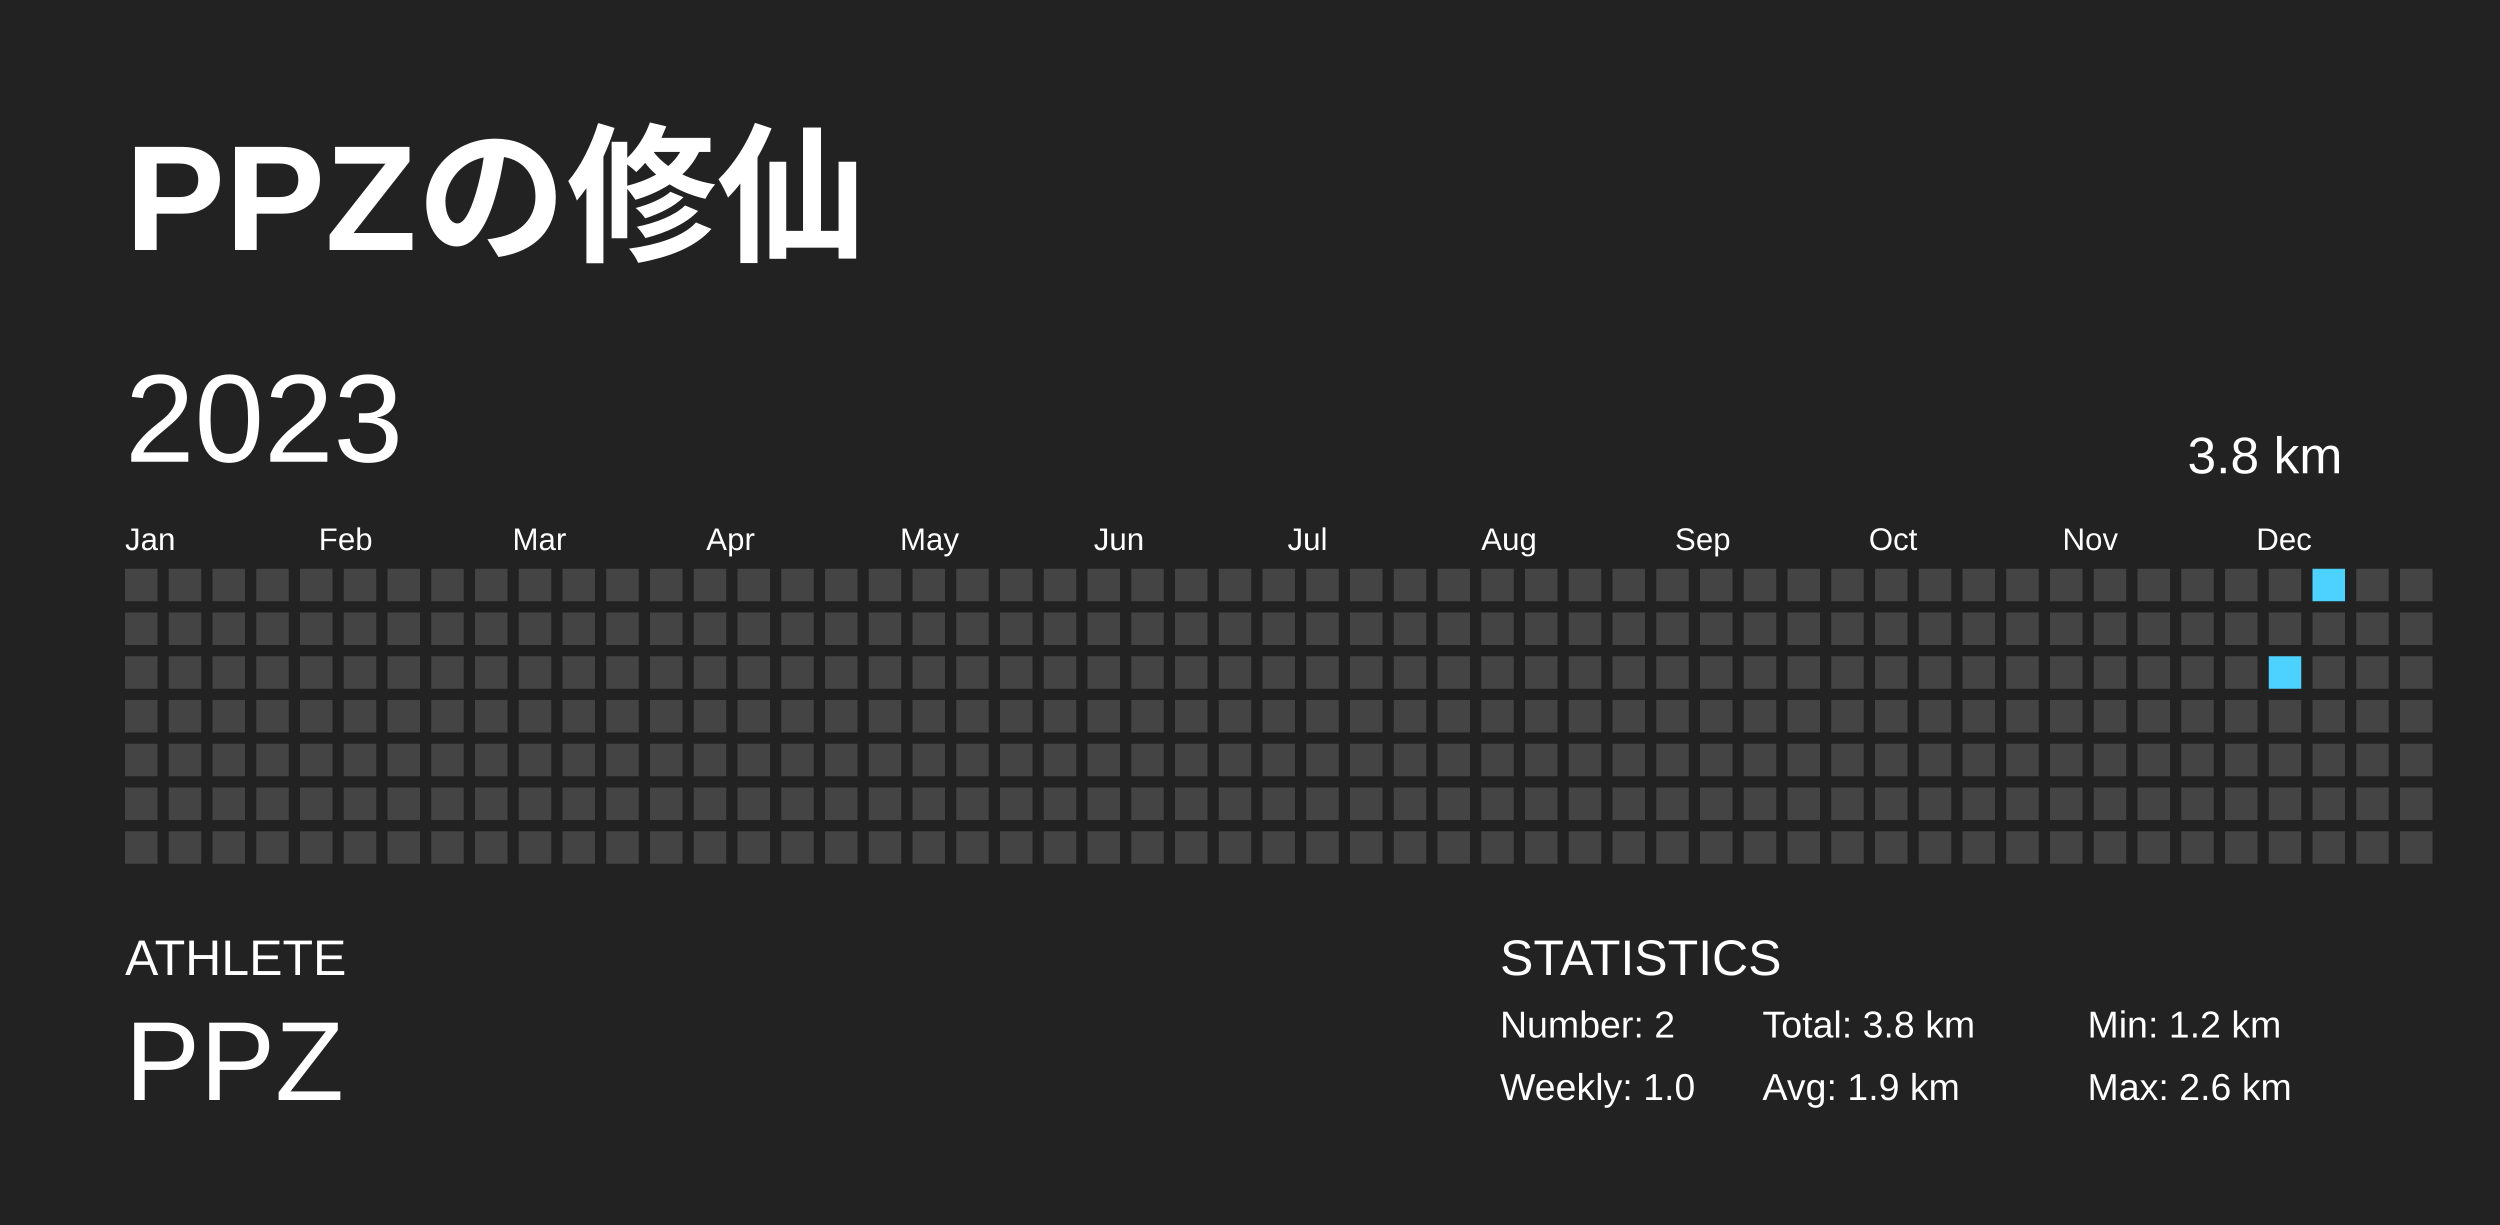
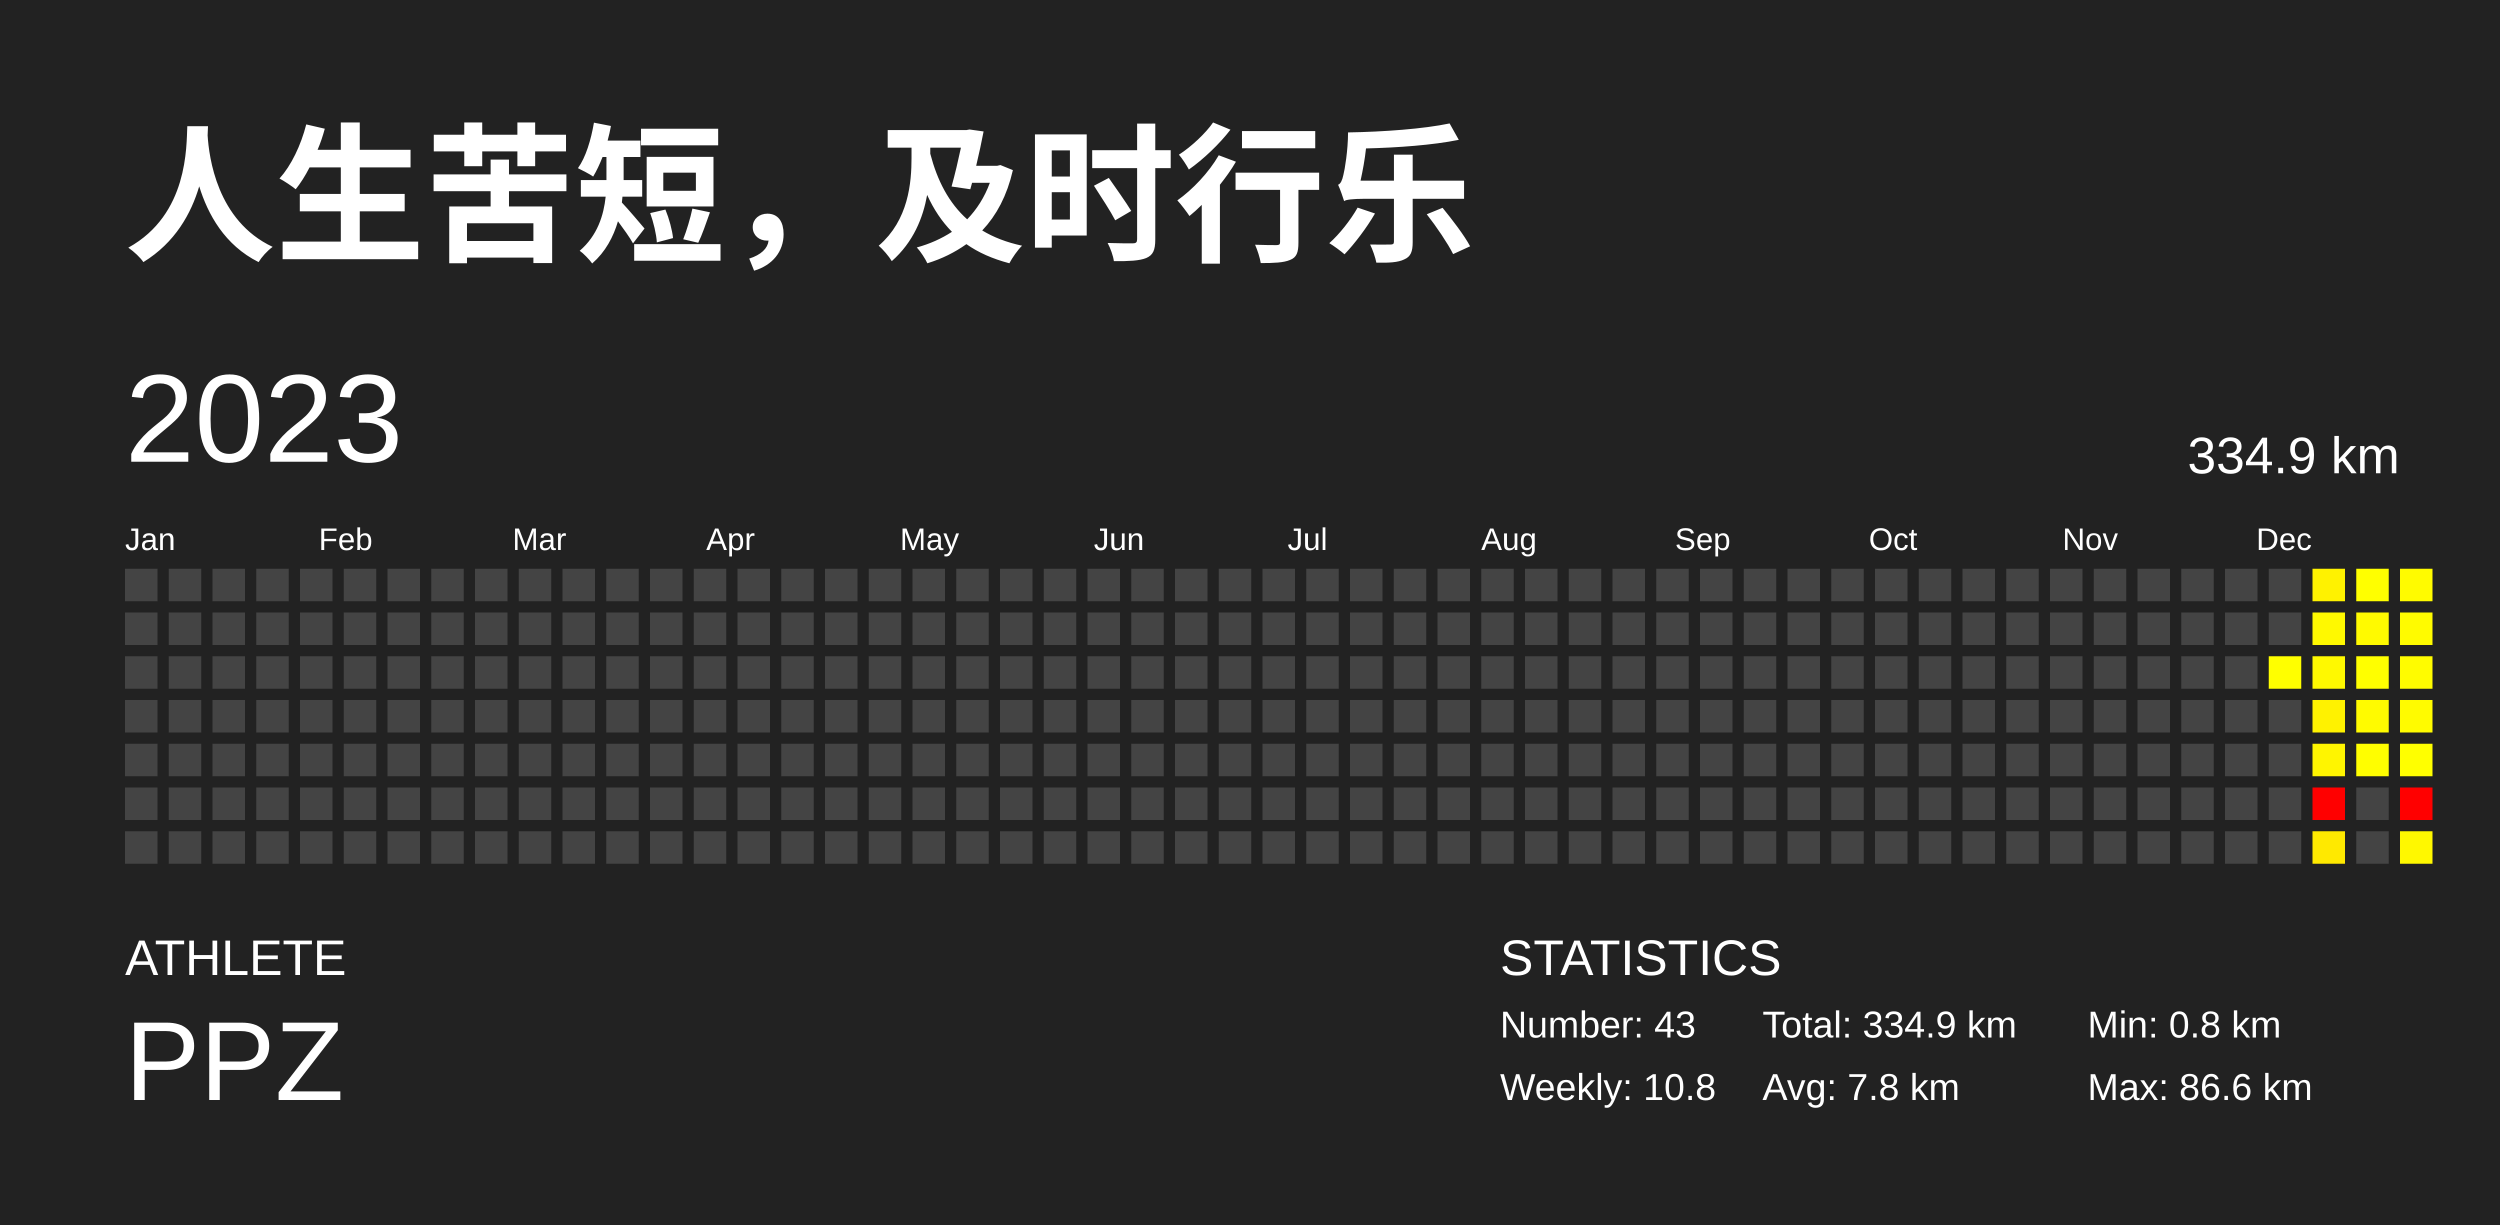
<svg xmlns="http://www.w3.org/2000/svg" baseProfile="full" height="98mm" version="1.1" viewBox="0,0,200,98" width="200mm">
  <defs />
  <rect fill="#222222" height="98" width="200" x="0" y="0" />
-   <text fill="#FFFFFF" style="font-size:12px; font-family:Arial; font-weight:bold;" x="10" y="20">PPZの修仙</text>
+   <text fill="#FFFFFF" style="font-size:12px; font-family:Arial; font-weight:bold;" x="10" y="20">人生苦短，及时行乐</text>
  <text fill="#FFFFFF" style="font-size:4px; font-family:Arial" x="10" y="78">ATHLETE</text>
  <text fill="#FFFFFF" style="font-size:9px; font-family:Arial" x="10" y="88">PPZ</text>
  <text fill="#FFFFFF" style="font-size:4px; font-family:Arial" x="120" y="78">STATISTICS</text>
-   <text fill="#FFFFFF" style="font-size:3px; font-family:Arial" x="120" y="83">Number: 2</text>
-   <text fill="#FFFFFF" style="font-size:3px; font-family:Arial" x="120" y="88">Weekly: 1.0</text>
-   <text fill="#FFFFFF" style="font-size:3px; font-family:Arial" x="141" y="83">Total: 3.8 km</text>
-   <text fill="#FFFFFF" style="font-size:3px; font-family:Arial" x="141" y="88">Avg: 1.9 km</text>
-   <text fill="#FFFFFF" style="font-size:3px; font-family:Arial" x="167" y="83">Min: 1.2 km</text>
-   <text fill="#FFFFFF" style="font-size:3px; font-family:Arial" x="167" y="88">Max: 2.6 km</text>
+   <text fill="#FFFFFF" style="font-size:3px; font-family:Arial" x="120" y="83">Number: 43</text>
+   <text fill="#FFFFFF" style="font-size:3px; font-family:Arial" x="120" y="88">Weekly: 10.8</text>
+   <text fill="#FFFFFF" style="font-size:3px; font-family:Arial" x="141" y="83">Total: 334.9 km</text>
+   <text fill="#FFFFFF" style="font-size:3px; font-family:Arial" x="141" y="88">Avg: 7.8 km</text>
+   <text fill="#FFFFFF" style="font-size:3px; font-family:Arial" x="167" y="83">Min: 0.8 km</text>
+   <text fill="#FFFFFF" style="font-size:3px; font-family:Arial" x="167" y="88">Max: 86.6 km</text>
  <text dominant-baseline="hanging" fill="#FFFFFF" style="font-size:10.0px; font-family:Arial;" x="10" y="30">2023</text>
-   <text dominant-baseline="hanging" fill="#FFFFFF" style="font-size:4.125px; font-family:Arial;" x="175" y="35">3.8 km</text>
+   <text dominant-baseline="hanging" fill="#FFFFFF" style="font-size:4.125px; font-family:Arial;" x="175" y="35">334.9 km</text>
  <text fill="#FFFFFF" style="font-size:2.5px; font-family:Arial" x="10.0" y="44">Jan</text>
  <text fill="#FFFFFF" style="font-size:2.5px; font-family:Arial" x="25.5" y="44">Feb</text>
  <text fill="#FFFFFF" style="font-size:2.5px; font-family:Arial" x="41.0" y="44">Mar</text>
  <text fill="#FFFFFF" style="font-size:2.5px; font-family:Arial" x="56.5" y="44">Apr</text>
  <text fill="#FFFFFF" style="font-size:2.5px; font-family:Arial" x="72.0" y="44">May</text>
  <text fill="#FFFFFF" style="font-size:2.5px; font-family:Arial" x="87.5" y="44">Jun</text>
  <text fill="#FFFFFF" style="font-size:2.5px; font-family:Arial" x="103.0" y="44">Jul</text>
  <text fill="#FFFFFF" style="font-size:2.5px; font-family:Arial" x="118.5" y="44">Aug</text>
  <text fill="#FFFFFF" style="font-size:2.5px; font-family:Arial" x="134.0" y="44">Sep</text>
  <text fill="#FFFFFF" style="font-size:2.5px; font-family:Arial" x="149.5" y="44">Oct</text>
  <text fill="#FFFFFF" style="font-size:2.5px; font-family:Arial" x="165.0" y="44">Nov</text>
  <text fill="#FFFFFF" style="font-size:2.5px; font-family:Arial" x="180.5" y="44">Dec</text>
  <rect fill="#444444" height="2.6" width="2.6" x="10.0" y="45.5" />
  <rect fill="#444444" height="2.6" width="2.6" x="10.0" y="49.0" />
  <rect fill="#444444" height="2.6" width="2.6" x="10.0" y="52.5" />
  <rect fill="#444444" height="2.6" width="2.6" x="10.0" y="56.0" />
  <rect fill="#444444" height="2.6" width="2.6" x="10.0" y="59.5" />
  <rect fill="#444444" height="2.6" width="2.6" x="10.0" y="63.0" />
  <rect fill="#444444" height="2.6" width="2.6" x="10.0" y="66.5" />
  <rect fill="#444444" height="2.6" width="2.6" x="13.5" y="45.5" />
  <rect fill="#444444" height="2.6" width="2.6" x="13.5" y="49.0" />
  <rect fill="#444444" height="2.6" width="2.6" x="13.5" y="52.5" />
  <rect fill="#444444" height="2.6" width="2.6" x="13.5" y="56.0" />
  <rect fill="#444444" height="2.6" width="2.6" x="13.5" y="59.5" />
  <rect fill="#444444" height="2.6" width="2.6" x="13.5" y="63.0" />
  <rect fill="#444444" height="2.6" width="2.6" x="13.5" y="66.5" />
  <rect fill="#444444" height="2.6" width="2.6" x="17.0" y="45.5" />
  <rect fill="#444444" height="2.6" width="2.6" x="17.0" y="49.0" />
  <rect fill="#444444" height="2.6" width="2.6" x="17.0" y="52.5" />
  <rect fill="#444444" height="2.6" width="2.6" x="17.0" y="56.0" />
  <rect fill="#444444" height="2.6" width="2.6" x="17.0" y="59.5" />
  <rect fill="#444444" height="2.6" width="2.6" x="17.0" y="63.0" />
  <rect fill="#444444" height="2.6" width="2.6" x="17.0" y="66.5" />
  <rect fill="#444444" height="2.6" width="2.6" x="20.5" y="45.5" />
  <rect fill="#444444" height="2.6" width="2.6" x="20.5" y="49.0" />
  <rect fill="#444444" height="2.6" width="2.6" x="20.5" y="52.5" />
  <rect fill="#444444" height="2.6" width="2.6" x="20.5" y="56.0" />
  <rect fill="#444444" height="2.6" width="2.6" x="20.5" y="59.5" />
  <rect fill="#444444" height="2.6" width="2.6" x="20.5" y="63.0" />
  <rect fill="#444444" height="2.6" width="2.6" x="20.5" y="66.5" />
  <rect fill="#444444" height="2.6" width="2.6" x="24.0" y="45.5" />
  <rect fill="#444444" height="2.6" width="2.6" x="24.0" y="49.0" />
  <rect fill="#444444" height="2.6" width="2.6" x="24.0" y="52.5" />
  <rect fill="#444444" height="2.6" width="2.6" x="24.0" y="56.0" />
  <rect fill="#444444" height="2.6" width="2.6" x="24.0" y="59.5" />
  <rect fill="#444444" height="2.6" width="2.6" x="24.0" y="63.0" />
  <rect fill="#444444" height="2.6" width="2.6" x="24.0" y="66.5" />
  <rect fill="#444444" height="2.6" width="2.6" x="27.5" y="45.5" />
  <rect fill="#444444" height="2.6" width="2.6" x="27.5" y="49.0" />
  <rect fill="#444444" height="2.6" width="2.6" x="27.5" y="52.5" />
  <rect fill="#444444" height="2.6" width="2.6" x="27.5" y="56.0" />
  <rect fill="#444444" height="2.6" width="2.6" x="27.5" y="59.5" />
  <rect fill="#444444" height="2.6" width="2.6" x="27.5" y="63.0" />
  <rect fill="#444444" height="2.6" width="2.6" x="27.5" y="66.5" />
  <rect fill="#444444" height="2.6" width="2.6" x="31.0" y="45.5" />
  <rect fill="#444444" height="2.6" width="2.6" x="31.0" y="49.0" />
  <rect fill="#444444" height="2.6" width="2.6" x="31.0" y="52.5" />
  <rect fill="#444444" height="2.6" width="2.6" x="31.0" y="56.0" />
  <rect fill="#444444" height="2.6" width="2.6" x="31.0" y="59.5" />
  <rect fill="#444444" height="2.6" width="2.6" x="31.0" y="63.0" />
  <rect fill="#444444" height="2.6" width="2.6" x="31.0" y="66.5" />
  <rect fill="#444444" height="2.6" width="2.6" x="34.5" y="45.5" />
  <rect fill="#444444" height="2.6" width="2.6" x="34.5" y="49.0" />
  <rect fill="#444444" height="2.6" width="2.6" x="34.5" y="52.5" />
  <rect fill="#444444" height="2.6" width="2.6" x="34.5" y="56.0" />
  <rect fill="#444444" height="2.6" width="2.6" x="34.5" y="59.5" />
  <rect fill="#444444" height="2.6" width="2.6" x="34.5" y="63.0" />
  <rect fill="#444444" height="2.6" width="2.6" x="34.5" y="66.5" />
  <rect fill="#444444" height="2.6" width="2.6" x="38.0" y="45.5" />
  <rect fill="#444444" height="2.6" width="2.6" x="38.0" y="49.0" />
  <rect fill="#444444" height="2.6" width="2.6" x="38.0" y="52.5" />
  <rect fill="#444444" height="2.6" width="2.6" x="38.0" y="56.0" />
  <rect fill="#444444" height="2.6" width="2.6" x="38.0" y="59.5" />
  <rect fill="#444444" height="2.6" width="2.6" x="38.0" y="63.0" />
  <rect fill="#444444" height="2.6" width="2.6" x="38.0" y="66.5" />
  <rect fill="#444444" height="2.6" width="2.6" x="41.5" y="45.5" />
  <rect fill="#444444" height="2.6" width="2.6" x="41.5" y="49.0" />
  <rect fill="#444444" height="2.6" width="2.6" x="41.5" y="52.5" />
  <rect fill="#444444" height="2.6" width="2.6" x="41.5" y="56.0" />
  <rect fill="#444444" height="2.6" width="2.6" x="41.5" y="59.5" />
  <rect fill="#444444" height="2.6" width="2.6" x="41.5" y="63.0" />
  <rect fill="#444444" height="2.6" width="2.6" x="41.5" y="66.5" />
  <rect fill="#444444" height="2.6" width="2.6" x="45.0" y="45.5" />
  <rect fill="#444444" height="2.6" width="2.6" x="45.0" y="49.0" />
  <rect fill="#444444" height="2.6" width="2.6" x="45.0" y="52.5" />
  <rect fill="#444444" height="2.6" width="2.6" x="45.0" y="56.0" />
  <rect fill="#444444" height="2.6" width="2.6" x="45.0" y="59.5" />
  <rect fill="#444444" height="2.6" width="2.6" x="45.0" y="63.0" />
  <rect fill="#444444" height="2.6" width="2.6" x="45.0" y="66.5" />
  <rect fill="#444444" height="2.6" width="2.6" x="48.5" y="45.5" />
  <rect fill="#444444" height="2.6" width="2.6" x="48.5" y="49.0" />
  <rect fill="#444444" height="2.6" width="2.6" x="48.5" y="52.5" />
  <rect fill="#444444" height="2.6" width="2.6" x="48.5" y="56.0" />
  <rect fill="#444444" height="2.6" width="2.6" x="48.5" y="59.5" />
  <rect fill="#444444" height="2.6" width="2.6" x="48.5" y="63.0" />
  <rect fill="#444444" height="2.6" width="2.6" x="48.5" y="66.5" />
  <rect fill="#444444" height="2.6" width="2.6" x="52.0" y="45.5" />
  <rect fill="#444444" height="2.6" width="2.6" x="52.0" y="49.0" />
  <rect fill="#444444" height="2.6" width="2.6" x="52.0" y="52.5" />
  <rect fill="#444444" height="2.6" width="2.6" x="52.0" y="56.0" />
  <rect fill="#444444" height="2.6" width="2.6" x="52.0" y="59.5" />
  <rect fill="#444444" height="2.6" width="2.6" x="52.0" y="63.0" />
  <rect fill="#444444" height="2.6" width="2.6" x="52.0" y="66.5" />
  <rect fill="#444444" height="2.6" width="2.6" x="55.5" y="45.5" />
  <rect fill="#444444" height="2.6" width="2.6" x="55.5" y="49.0" />
  <rect fill="#444444" height="2.6" width="2.6" x="55.5" y="52.5" />
  <rect fill="#444444" height="2.6" width="2.6" x="55.5" y="56.0" />
  <rect fill="#444444" height="2.6" width="2.6" x="55.5" y="59.5" />
  <rect fill="#444444" height="2.6" width="2.6" x="55.5" y="63.0" />
  <rect fill="#444444" height="2.6" width="2.6" x="55.5" y="66.5" />
  <rect fill="#444444" height="2.6" width="2.6" x="59.0" y="45.5" />
  <rect fill="#444444" height="2.6" width="2.6" x="59.0" y="49.0" />
  <rect fill="#444444" height="2.6" width="2.6" x="59.0" y="52.5" />
  <rect fill="#444444" height="2.6" width="2.6" x="59.0" y="56.0" />
  <rect fill="#444444" height="2.6" width="2.6" x="59.0" y="59.5" />
  <rect fill="#444444" height="2.6" width="2.6" x="59.0" y="63.0" />
  <rect fill="#444444" height="2.6" width="2.6" x="59.0" y="66.5" />
  <rect fill="#444444" height="2.6" width="2.6" x="62.5" y="45.5" />
  <rect fill="#444444" height="2.6" width="2.6" x="62.5" y="49.0" />
  <rect fill="#444444" height="2.6" width="2.6" x="62.5" y="52.5" />
  <rect fill="#444444" height="2.6" width="2.6" x="62.5" y="56.0" />
  <rect fill="#444444" height="2.6" width="2.6" x="62.5" y="59.5" />
  <rect fill="#444444" height="2.6" width="2.6" x="62.5" y="63.0" />
  <rect fill="#444444" height="2.6" width="2.6" x="62.5" y="66.5" />
  <rect fill="#444444" height="2.6" width="2.6" x="66.0" y="45.5" />
  <rect fill="#444444" height="2.6" width="2.6" x="66.0" y="49.0" />
  <rect fill="#444444" height="2.6" width="2.6" x="66.0" y="52.5" />
  <rect fill="#444444" height="2.6" width="2.6" x="66.0" y="56.0" />
  <rect fill="#444444" height="2.6" width="2.6" x="66.0" y="59.5" />
  <rect fill="#444444" height="2.6" width="2.6" x="66.0" y="63.0" />
  <rect fill="#444444" height="2.6" width="2.6" x="66.0" y="66.5" />
  <rect fill="#444444" height="2.6" width="2.6" x="69.5" y="45.5" />
  <rect fill="#444444" height="2.6" width="2.6" x="69.5" y="49.0" />
  <rect fill="#444444" height="2.6" width="2.6" x="69.5" y="52.5" />
  <rect fill="#444444" height="2.6" width="2.6" x="69.5" y="56.0" />
  <rect fill="#444444" height="2.6" width="2.6" x="69.5" y="59.5" />
  <rect fill="#444444" height="2.6" width="2.6" x="69.5" y="63.0" />
  <rect fill="#444444" height="2.6" width="2.6" x="69.5" y="66.5" />
  <rect fill="#444444" height="2.6" width="2.6" x="73.0" y="45.5" />
  <rect fill="#444444" height="2.6" width="2.6" x="73.0" y="49.0" />
  <rect fill="#444444" height="2.6" width="2.6" x="73.0" y="52.5" />
  <rect fill="#444444" height="2.6" width="2.6" x="73.0" y="56.0" />
  <rect fill="#444444" height="2.6" width="2.6" x="73.0" y="59.5" />
  <rect fill="#444444" height="2.6" width="2.6" x="73.0" y="63.0" />
  <rect fill="#444444" height="2.6" width="2.6" x="73.0" y="66.5" />
  <rect fill="#444444" height="2.6" width="2.6" x="76.5" y="45.5" />
  <rect fill="#444444" height="2.6" width="2.6" x="76.5" y="49.0" />
  <rect fill="#444444" height="2.6" width="2.6" x="76.5" y="52.5" />
  <rect fill="#444444" height="2.6" width="2.6" x="76.5" y="56.0" />
  <rect fill="#444444" height="2.6" width="2.6" x="76.5" y="59.5" />
  <rect fill="#444444" height="2.6" width="2.6" x="76.5" y="63.0" />
  <rect fill="#444444" height="2.6" width="2.6" x="76.5" y="66.5" />
  <rect fill="#444444" height="2.6" width="2.6" x="80.0" y="45.5" />
  <rect fill="#444444" height="2.6" width="2.6" x="80.0" y="49.0" />
  <rect fill="#444444" height="2.6" width="2.6" x="80.0" y="52.5" />
  <rect fill="#444444" height="2.6" width="2.6" x="80.0" y="56.0" />
  <rect fill="#444444" height="2.6" width="2.6" x="80.0" y="59.5" />
  <rect fill="#444444" height="2.6" width="2.6" x="80.0" y="63.0" />
  <rect fill="#444444" height="2.6" width="2.6" x="80.0" y="66.5" />
  <rect fill="#444444" height="2.6" width="2.6" x="83.5" y="45.5" />
  <rect fill="#444444" height="2.6" width="2.6" x="83.5" y="49.0" />
  <rect fill="#444444" height="2.6" width="2.6" x="83.5" y="52.5" />
  <rect fill="#444444" height="2.6" width="2.6" x="83.5" y="56.0" />
  <rect fill="#444444" height="2.6" width="2.6" x="83.5" y="59.5" />
  <rect fill="#444444" height="2.6" width="2.6" x="83.5" y="63.0" />
  <rect fill="#444444" height="2.6" width="2.6" x="83.5" y="66.5" />
  <rect fill="#444444" height="2.6" width="2.6" x="87.0" y="45.5" />
  <rect fill="#444444" height="2.6" width="2.6" x="87.0" y="49.0" />
  <rect fill="#444444" height="2.6" width="2.6" x="87.0" y="52.5" />
  <rect fill="#444444" height="2.6" width="2.6" x="87.0" y="56.0" />
  <rect fill="#444444" height="2.6" width="2.6" x="87.0" y="59.5" />
  <rect fill="#444444" height="2.6" width="2.6" x="87.0" y="63.0" />
  <rect fill="#444444" height="2.6" width="2.6" x="87.0" y="66.5" />
  <rect fill="#444444" height="2.6" width="2.6" x="90.5" y="45.5" />
  <rect fill="#444444" height="2.6" width="2.6" x="90.5" y="49.0" />
  <rect fill="#444444" height="2.6" width="2.6" x="90.5" y="52.5" />
  <rect fill="#444444" height="2.6" width="2.6" x="90.5" y="56.0" />
  <rect fill="#444444" height="2.6" width="2.6" x="90.5" y="59.5" />
  <rect fill="#444444" height="2.6" width="2.6" x="90.5" y="63.0" />
  <rect fill="#444444" height="2.6" width="2.6" x="90.5" y="66.5" />
  <rect fill="#444444" height="2.6" width="2.6" x="94.0" y="45.5" />
  <rect fill="#444444" height="2.6" width="2.6" x="94.0" y="49.0" />
  <rect fill="#444444" height="2.6" width="2.6" x="94.0" y="52.5" />
  <rect fill="#444444" height="2.6" width="2.6" x="94.0" y="56.0" />
  <rect fill="#444444" height="2.6" width="2.6" x="94.0" y="59.5" />
  <rect fill="#444444" height="2.6" width="2.6" x="94.0" y="63.0" />
  <rect fill="#444444" height="2.6" width="2.6" x="94.0" y="66.5" />
  <rect fill="#444444" height="2.6" width="2.6" x="97.5" y="45.5" />
  <rect fill="#444444" height="2.6" width="2.6" x="97.5" y="49.0" />
  <rect fill="#444444" height="2.6" width="2.6" x="97.5" y="52.5" />
  <rect fill="#444444" height="2.6" width="2.6" x="97.5" y="56.0" />
  <rect fill="#444444" height="2.6" width="2.6" x="97.5" y="59.5" />
  <rect fill="#444444" height="2.6" width="2.6" x="97.5" y="63.0" />
  <rect fill="#444444" height="2.6" width="2.6" x="97.5" y="66.5" />
  <rect fill="#444444" height="2.6" width="2.6" x="101.0" y="45.5" />
  <rect fill="#444444" height="2.6" width="2.6" x="101.0" y="49.0" />
  <rect fill="#444444" height="2.6" width="2.6" x="101.0" y="52.5" />
  <rect fill="#444444" height="2.6" width="2.6" x="101.0" y="56.0" />
  <rect fill="#444444" height="2.6" width="2.6" x="101.0" y="59.5" />
  <rect fill="#444444" height="2.6" width="2.6" x="101.0" y="63.0" />
  <rect fill="#444444" height="2.6" width="2.6" x="101.0" y="66.5" />
  <rect fill="#444444" height="2.6" width="2.6" x="104.5" y="45.5" />
  <rect fill="#444444" height="2.6" width="2.6" x="104.5" y="49.0" />
  <rect fill="#444444" height="2.6" width="2.6" x="104.5" y="52.5" />
  <rect fill="#444444" height="2.6" width="2.6" x="104.5" y="56.0" />
  <rect fill="#444444" height="2.6" width="2.6" x="104.5" y="59.5" />
  <rect fill="#444444" height="2.6" width="2.6" x="104.5" y="63.0" />
  <rect fill="#444444" height="2.6" width="2.6" x="104.5" y="66.5" />
  <rect fill="#444444" height="2.6" width="2.6" x="108.0" y="45.5" />
  <rect fill="#444444" height="2.6" width="2.6" x="108.0" y="49.0" />
  <rect fill="#444444" height="2.6" width="2.6" x="108.0" y="52.5" />
  <rect fill="#444444" height="2.6" width="2.6" x="108.0" y="56.0" />
  <rect fill="#444444" height="2.6" width="2.6" x="108.0" y="59.5" />
  <rect fill="#444444" height="2.6" width="2.6" x="108.0" y="63.0" />
  <rect fill="#444444" height="2.6" width="2.6" x="108.0" y="66.5" />
  <rect fill="#444444" height="2.6" width="2.6" x="111.5" y="45.5" />
  <rect fill="#444444" height="2.6" width="2.6" x="111.5" y="49.0" />
  <rect fill="#444444" height="2.6" width="2.6" x="111.5" y="52.5" />
  <rect fill="#444444" height="2.6" width="2.6" x="111.5" y="56.0" />
  <rect fill="#444444" height="2.6" width="2.6" x="111.5" y="59.5" />
  <rect fill="#444444" height="2.6" width="2.6" x="111.5" y="63.0" />
  <rect fill="#444444" height="2.6" width="2.6" x="111.5" y="66.5" />
  <rect fill="#444444" height="2.6" width="2.6" x="115.0" y="45.5" />
  <rect fill="#444444" height="2.6" width="2.6" x="115.0" y="49.0" />
  <rect fill="#444444" height="2.6" width="2.6" x="115.0" y="52.5" />
  <rect fill="#444444" height="2.6" width="2.6" x="115.0" y="56.0" />
  <rect fill="#444444" height="2.6" width="2.6" x="115.0" y="59.5" />
  <rect fill="#444444" height="2.6" width="2.6" x="115.0" y="63.0" />
  <rect fill="#444444" height="2.6" width="2.6" x="115.0" y="66.5" />
  <rect fill="#444444" height="2.6" width="2.6" x="118.5" y="45.5" />
  <rect fill="#444444" height="2.6" width="2.6" x="118.5" y="49.0" />
  <rect fill="#444444" height="2.6" width="2.6" x="118.5" y="52.5" />
  <rect fill="#444444" height="2.6" width="2.6" x="118.5" y="56.0" />
  <rect fill="#444444" height="2.6" width="2.6" x="118.5" y="59.5" />
  <rect fill="#444444" height="2.6" width="2.6" x="118.5" y="63.0" />
  <rect fill="#444444" height="2.6" width="2.6" x="118.5" y="66.5" />
  <rect fill="#444444" height="2.6" width="2.6" x="122.0" y="45.5" />
  <rect fill="#444444" height="2.6" width="2.6" x="122.0" y="49.0" />
  <rect fill="#444444" height="2.6" width="2.6" x="122.0" y="52.5" />
  <rect fill="#444444" height="2.6" width="2.6" x="122.0" y="56.0" />
  <rect fill="#444444" height="2.6" width="2.6" x="122.0" y="59.5" />
  <rect fill="#444444" height="2.6" width="2.6" x="122.0" y="63.0" />
  <rect fill="#444444" height="2.6" width="2.6" x="122.0" y="66.5" />
  <rect fill="#444444" height="2.6" width="2.6" x="125.5" y="45.5" />
  <rect fill="#444444" height="2.6" width="2.6" x="125.5" y="49.0" />
  <rect fill="#444444" height="2.6" width="2.6" x="125.5" y="52.5" />
  <rect fill="#444444" height="2.6" width="2.6" x="125.5" y="56.0" />
  <rect fill="#444444" height="2.6" width="2.6" x="125.5" y="59.5" />
  <rect fill="#444444" height="2.6" width="2.6" x="125.5" y="63.0" />
  <rect fill="#444444" height="2.6" width="2.6" x="125.5" y="66.5" />
  <rect fill="#444444" height="2.6" width="2.6" x="129.0" y="45.5" />
  <rect fill="#444444" height="2.6" width="2.6" x="129.0" y="49.0" />
  <rect fill="#444444" height="2.6" width="2.6" x="129.0" y="52.5" />
  <rect fill="#444444" height="2.6" width="2.6" x="129.0" y="56.0" />
  <rect fill="#444444" height="2.6" width="2.6" x="129.0" y="59.5" />
  <rect fill="#444444" height="2.6" width="2.6" x="129.0" y="63.0" />
  <rect fill="#444444" height="2.6" width="2.6" x="129.0" y="66.5" />
  <rect fill="#444444" height="2.6" width="2.6" x="132.5" y="45.5" />
  <rect fill="#444444" height="2.6" width="2.6" x="132.5" y="49.0" />
  <rect fill="#444444" height="2.6" width="2.6" x="132.5" y="52.5" />
  <rect fill="#444444" height="2.6" width="2.6" x="132.5" y="56.0" />
  <rect fill="#444444" height="2.6" width="2.6" x="132.5" y="59.5" />
  <rect fill="#444444" height="2.6" width="2.6" x="132.5" y="63.0" />
  <rect fill="#444444" height="2.6" width="2.6" x="132.5" y="66.5" />
  <rect fill="#444444" height="2.6" width="2.6" x="136.0" y="45.5" />
  <rect fill="#444444" height="2.6" width="2.6" x="136.0" y="49.0" />
  <rect fill="#444444" height="2.6" width="2.6" x="136.0" y="52.5" />
  <rect fill="#444444" height="2.6" width="2.6" x="136.0" y="56.0" />
  <rect fill="#444444" height="2.6" width="2.6" x="136.0" y="59.5" />
  <rect fill="#444444" height="2.6" width="2.6" x="136.0" y="63.0" />
  <rect fill="#444444" height="2.6" width="2.6" x="136.0" y="66.5" />
  <rect fill="#444444" height="2.6" width="2.6" x="139.5" y="45.5" />
  <rect fill="#444444" height="2.6" width="2.6" x="139.5" y="49.0" />
  <rect fill="#444444" height="2.6" width="2.6" x="139.5" y="52.5" />
  <rect fill="#444444" height="2.6" width="2.6" x="139.5" y="56.0" />
  <rect fill="#444444" height="2.6" width="2.6" x="139.5" y="59.5" />
  <rect fill="#444444" height="2.6" width="2.6" x="139.5" y="63.0" />
  <rect fill="#444444" height="2.6" width="2.6" x="139.5" y="66.5" />
  <rect fill="#444444" height="2.6" width="2.6" x="143.0" y="45.5" />
  <rect fill="#444444" height="2.6" width="2.6" x="143.0" y="49.0" />
  <rect fill="#444444" height="2.6" width="2.6" x="143.0" y="52.5" />
  <rect fill="#444444" height="2.6" width="2.6" x="143.0" y="56.0" />
  <rect fill="#444444" height="2.6" width="2.6" x="143.0" y="59.5" />
  <rect fill="#444444" height="2.6" width="2.6" x="143.0" y="63.0" />
  <rect fill="#444444" height="2.6" width="2.6" x="143.0" y="66.5" />
  <rect fill="#444444" height="2.6" width="2.6" x="146.5" y="45.5" />
  <rect fill="#444444" height="2.6" width="2.6" x="146.5" y="49.0" />
  <rect fill="#444444" height="2.6" width="2.6" x="146.5" y="52.5" />
  <rect fill="#444444" height="2.6" width="2.6" x="146.5" y="56.0" />
  <rect fill="#444444" height="2.6" width="2.6" x="146.5" y="59.5" />
  <rect fill="#444444" height="2.6" width="2.6" x="146.5" y="63.0" />
  <rect fill="#444444" height="2.6" width="2.6" x="146.5" y="66.5" />
  <rect fill="#444444" height="2.6" width="2.6" x="150.0" y="45.5" />
  <rect fill="#444444" height="2.6" width="2.6" x="150.0" y="49.0" />
  <rect fill="#444444" height="2.6" width="2.6" x="150.0" y="52.5" />
  <rect fill="#444444" height="2.6" width="2.6" x="150.0" y="56.0" />
  <rect fill="#444444" height="2.6" width="2.6" x="150.0" y="59.5" />
  <rect fill="#444444" height="2.6" width="2.6" x="150.0" y="63.0" />
  <rect fill="#444444" height="2.6" width="2.6" x="150.0" y="66.5" />
  <rect fill="#444444" height="2.6" width="2.6" x="153.5" y="45.5" />
  <rect fill="#444444" height="2.6" width="2.6" x="153.5" y="49.0" />
  <rect fill="#444444" height="2.6" width="2.6" x="153.5" y="52.5" />
  <rect fill="#444444" height="2.6" width="2.6" x="153.5" y="56.0" />
  <rect fill="#444444" height="2.6" width="2.6" x="153.5" y="59.5" />
  <rect fill="#444444" height="2.6" width="2.6" x="153.5" y="63.0" />
  <rect fill="#444444" height="2.6" width="2.6" x="153.5" y="66.5" />
  <rect fill="#444444" height="2.6" width="2.6" x="157.0" y="45.5" />
  <rect fill="#444444" height="2.6" width="2.6" x="157.0" y="49.0" />
  <rect fill="#444444" height="2.6" width="2.6" x="157.0" y="52.5" />
  <rect fill="#444444" height="2.6" width="2.6" x="157.0" y="56.0" />
  <rect fill="#444444" height="2.6" width="2.6" x="157.0" y="59.5" />
  <rect fill="#444444" height="2.6" width="2.6" x="157.0" y="63.0" />
  <rect fill="#444444" height="2.6" width="2.6" x="157.0" y="66.5" />
  <rect fill="#444444" height="2.6" width="2.6" x="160.5" y="45.5" />
  <rect fill="#444444" height="2.6" width="2.6" x="160.5" y="49.0" />
  <rect fill="#444444" height="2.6" width="2.6" x="160.5" y="52.5" />
  <rect fill="#444444" height="2.6" width="2.6" x="160.5" y="56.0" />
  <rect fill="#444444" height="2.6" width="2.6" x="160.5" y="59.5" />
  <rect fill="#444444" height="2.6" width="2.6" x="160.5" y="63.0" />
  <rect fill="#444444" height="2.6" width="2.6" x="160.5" y="66.5" />
  <rect fill="#444444" height="2.6" width="2.6" x="164.0" y="45.5" />
  <rect fill="#444444" height="2.6" width="2.6" x="164.0" y="49.0" />
  <rect fill="#444444" height="2.6" width="2.6" x="164.0" y="52.5" />
  <rect fill="#444444" height="2.6" width="2.6" x="164.0" y="56.0" />
  <rect fill="#444444" height="2.6" width="2.6" x="164.0" y="59.5" />
  <rect fill="#444444" height="2.6" width="2.6" x="164.0" y="63.0" />
  <rect fill="#444444" height="2.6" width="2.6" x="164.0" y="66.5" />
  <rect fill="#444444" height="2.6" width="2.6" x="167.5" y="45.5" />
  <rect fill="#444444" height="2.6" width="2.6" x="167.5" y="49.0" />
  <rect fill="#444444" height="2.6" width="2.6" x="167.5" y="52.5" />
  <rect fill="#444444" height="2.6" width="2.6" x="167.5" y="56.0" />
  <rect fill="#444444" height="2.6" width="2.6" x="167.5" y="59.5" />
  <rect fill="#444444" height="2.6" width="2.6" x="167.5" y="63.0" />
  <rect fill="#444444" height="2.6" width="2.6" x="167.5" y="66.5" />
  <rect fill="#444444" height="2.6" width="2.6" x="171.0" y="45.5" />
  <rect fill="#444444" height="2.6" width="2.6" x="171.0" y="49.0" />
  <rect fill="#444444" height="2.6" width="2.6" x="171.0" y="52.5" />
  <rect fill="#444444" height="2.6" width="2.6" x="171.0" y="56.0" />
  <rect fill="#444444" height="2.6" width="2.6" x="171.0" y="59.5" />
  <rect fill="#444444" height="2.6" width="2.6" x="171.0" y="63.0" />
  <rect fill="#444444" height="2.6" width="2.6" x="171.0" y="66.5" />
  <rect fill="#444444" height="2.6" width="2.6" x="174.5" y="45.5" />
  <rect fill="#444444" height="2.6" width="2.6" x="174.5" y="49.0" />
  <rect fill="#444444" height="2.6" width="2.6" x="174.5" y="52.5" />
  <rect fill="#444444" height="2.6" width="2.6" x="174.5" y="56.0" />
  <rect fill="#444444" height="2.6" width="2.6" x="174.5" y="59.5" />
  <rect fill="#444444" height="2.6" width="2.6" x="174.5" y="63.0" />
  <rect fill="#444444" height="2.6" width="2.6" x="174.5" y="66.5" />
  <rect fill="#444444" height="2.6" width="2.6" x="178.0" y="45.5" />
  <rect fill="#444444" height="2.6" width="2.6" x="178.0" y="49.0" />
  <rect fill="#444444" height="2.6" width="2.6" x="178.0" y="52.5" />
  <rect fill="#444444" height="2.6" width="2.6" x="178.0" y="56.0" />
  <rect fill="#444444" height="2.6" width="2.6" x="178.0" y="59.5" />
  <rect fill="#444444" height="2.6" width="2.6" x="178.0" y="63.0" />
  <rect fill="#444444" height="2.6" width="2.6" x="178.0" y="66.5" />
  <rect fill="#444444" height="2.6" width="2.6" x="181.5" y="45.5" />
  <rect fill="#444444" height="2.6" width="2.6" x="181.5" y="49.0" />
-   <rect fill="#4dd2ff" height="2.6" width="2.6" x="181.5" y="52.5" />
+   <rect fill="#ffff00" height="2.6" width="2.6" x="181.5" y="52.5" />
  <rect fill="#444444" height="2.6" width="2.6" x="181.5" y="56.0" />
  <rect fill="#444444" height="2.6" width="2.6" x="181.5" y="59.5" />
  <rect fill="#444444" height="2.6" width="2.6" x="181.5" y="63.0" />
  <rect fill="#444444" height="2.6" width="2.6" x="181.5" y="66.5" />
-   <rect fill="#4dd2ff" height="2.6" width="2.6" x="185.0" y="45.5" />
-   <rect fill="#444444" height="2.6" width="2.6" x="185.0" y="49.0" />
-   <rect fill="#444444" height="2.6" width="2.6" x="185.0" y="52.5" />
-   <rect fill="#444444" height="2.6" width="2.6" x="185.0" y="56.0" />
-   <rect fill="#444444" height="2.6" width="2.6" x="185.0" y="59.5" />
-   <rect fill="#444444" height="2.6" width="2.6" x="185.0" y="63.0" />
-   <rect fill="#444444" height="2.6" width="2.6" x="185.0" y="66.5" />
-   <rect fill="#444444" height="2.6" width="2.6" x="188.5" y="45.5" />
-   <rect fill="#444444" height="2.6" width="2.6" x="188.5" y="49.0" />
-   <rect fill="#444444" height="2.6" width="2.6" x="188.5" y="52.5" />
-   <rect fill="#444444" height="2.6" width="2.6" x="188.5" y="56.0" />
-   <rect fill="#444444" height="2.6" width="2.6" x="188.5" y="59.5" />
+   <rect fill="#fff200" height="2.6" width="2.6" x="185.0" y="45.5" />
+   <rect fill="#fff900" height="2.6" width="2.6" x="185.0" y="49.0" />
+   <rect fill="#fff900" height="2.6" width="2.6" x="185.0" y="52.5" />
+   <rect fill="#fff200" height="2.6" width="2.6" x="185.0" y="56.0" />
+   <rect fill="#fff500" height="2.6" width="2.6" x="185.0" y="59.5" />
+   <rect fill="red" height="2.6" width="2.6" x="185.0" y="63.0" />
+   <rect fill="#ffe900" height="2.6" width="2.6" x="185.0" y="66.5" />
+   <rect fill="#ffff00" height="2.6" width="2.6" x="188.5" y="45.5" />
+   <rect fill="#fffa00" height="2.6" width="2.6" x="188.5" y="49.0" />
+   <rect fill="#ffff00" height="2.6" width="2.6" x="188.5" y="52.5" />
+   <rect fill="#fffb00" height="2.6" width="2.6" x="188.5" y="56.0" />
+   <rect fill="#fffe00" height="2.6" width="2.6" x="188.5" y="59.5" />
  <rect fill="#444444" height="2.6" width="2.6" x="188.5" y="63.0" />
  <rect fill="#444444" height="2.6" width="2.6" x="188.5" y="66.5" />
-   <rect fill="#444444" height="2.6" width="2.6" x="192.0" y="45.5" />
-   <rect fill="#444444" height="2.6" width="2.6" x="192.0" y="49.0" />
-   <rect fill="#444444" height="2.6" width="2.6" x="192.0" y="52.5" />
-   <rect fill="#444444" height="2.6" width="2.6" x="192.0" y="56.0" />
-   <rect fill="#444444" height="2.6" width="2.6" x="192.0" y="59.5" />
-   <rect fill="#444444" height="2.6" width="2.6" x="192.0" y="63.0" />
-   <rect fill="#444444" height="2.6" width="2.6" x="192.0" y="66.5" />
+   <rect fill="#fffb00" height="2.6" width="2.6" x="192.0" y="45.5" />
+   <rect fill="#fffb00" height="2.6" width="2.6" x="192.0" y="49.0" />
+   <rect fill="#fffc00" height="2.6" width="2.6" x="192.0" y="52.5" />
+   <rect fill="#fffb00" height="2.6" width="2.6" x="192.0" y="56.0" />
+   <rect fill="#ffff00" height="2.6" width="2.6" x="192.0" y="59.5" />
+   <rect fill="red" height="2.6" width="2.6" x="192.0" y="63.0" />
+   <rect fill="#fff800" height="2.6" width="2.6" x="192.0" y="66.5" />
</svg>
